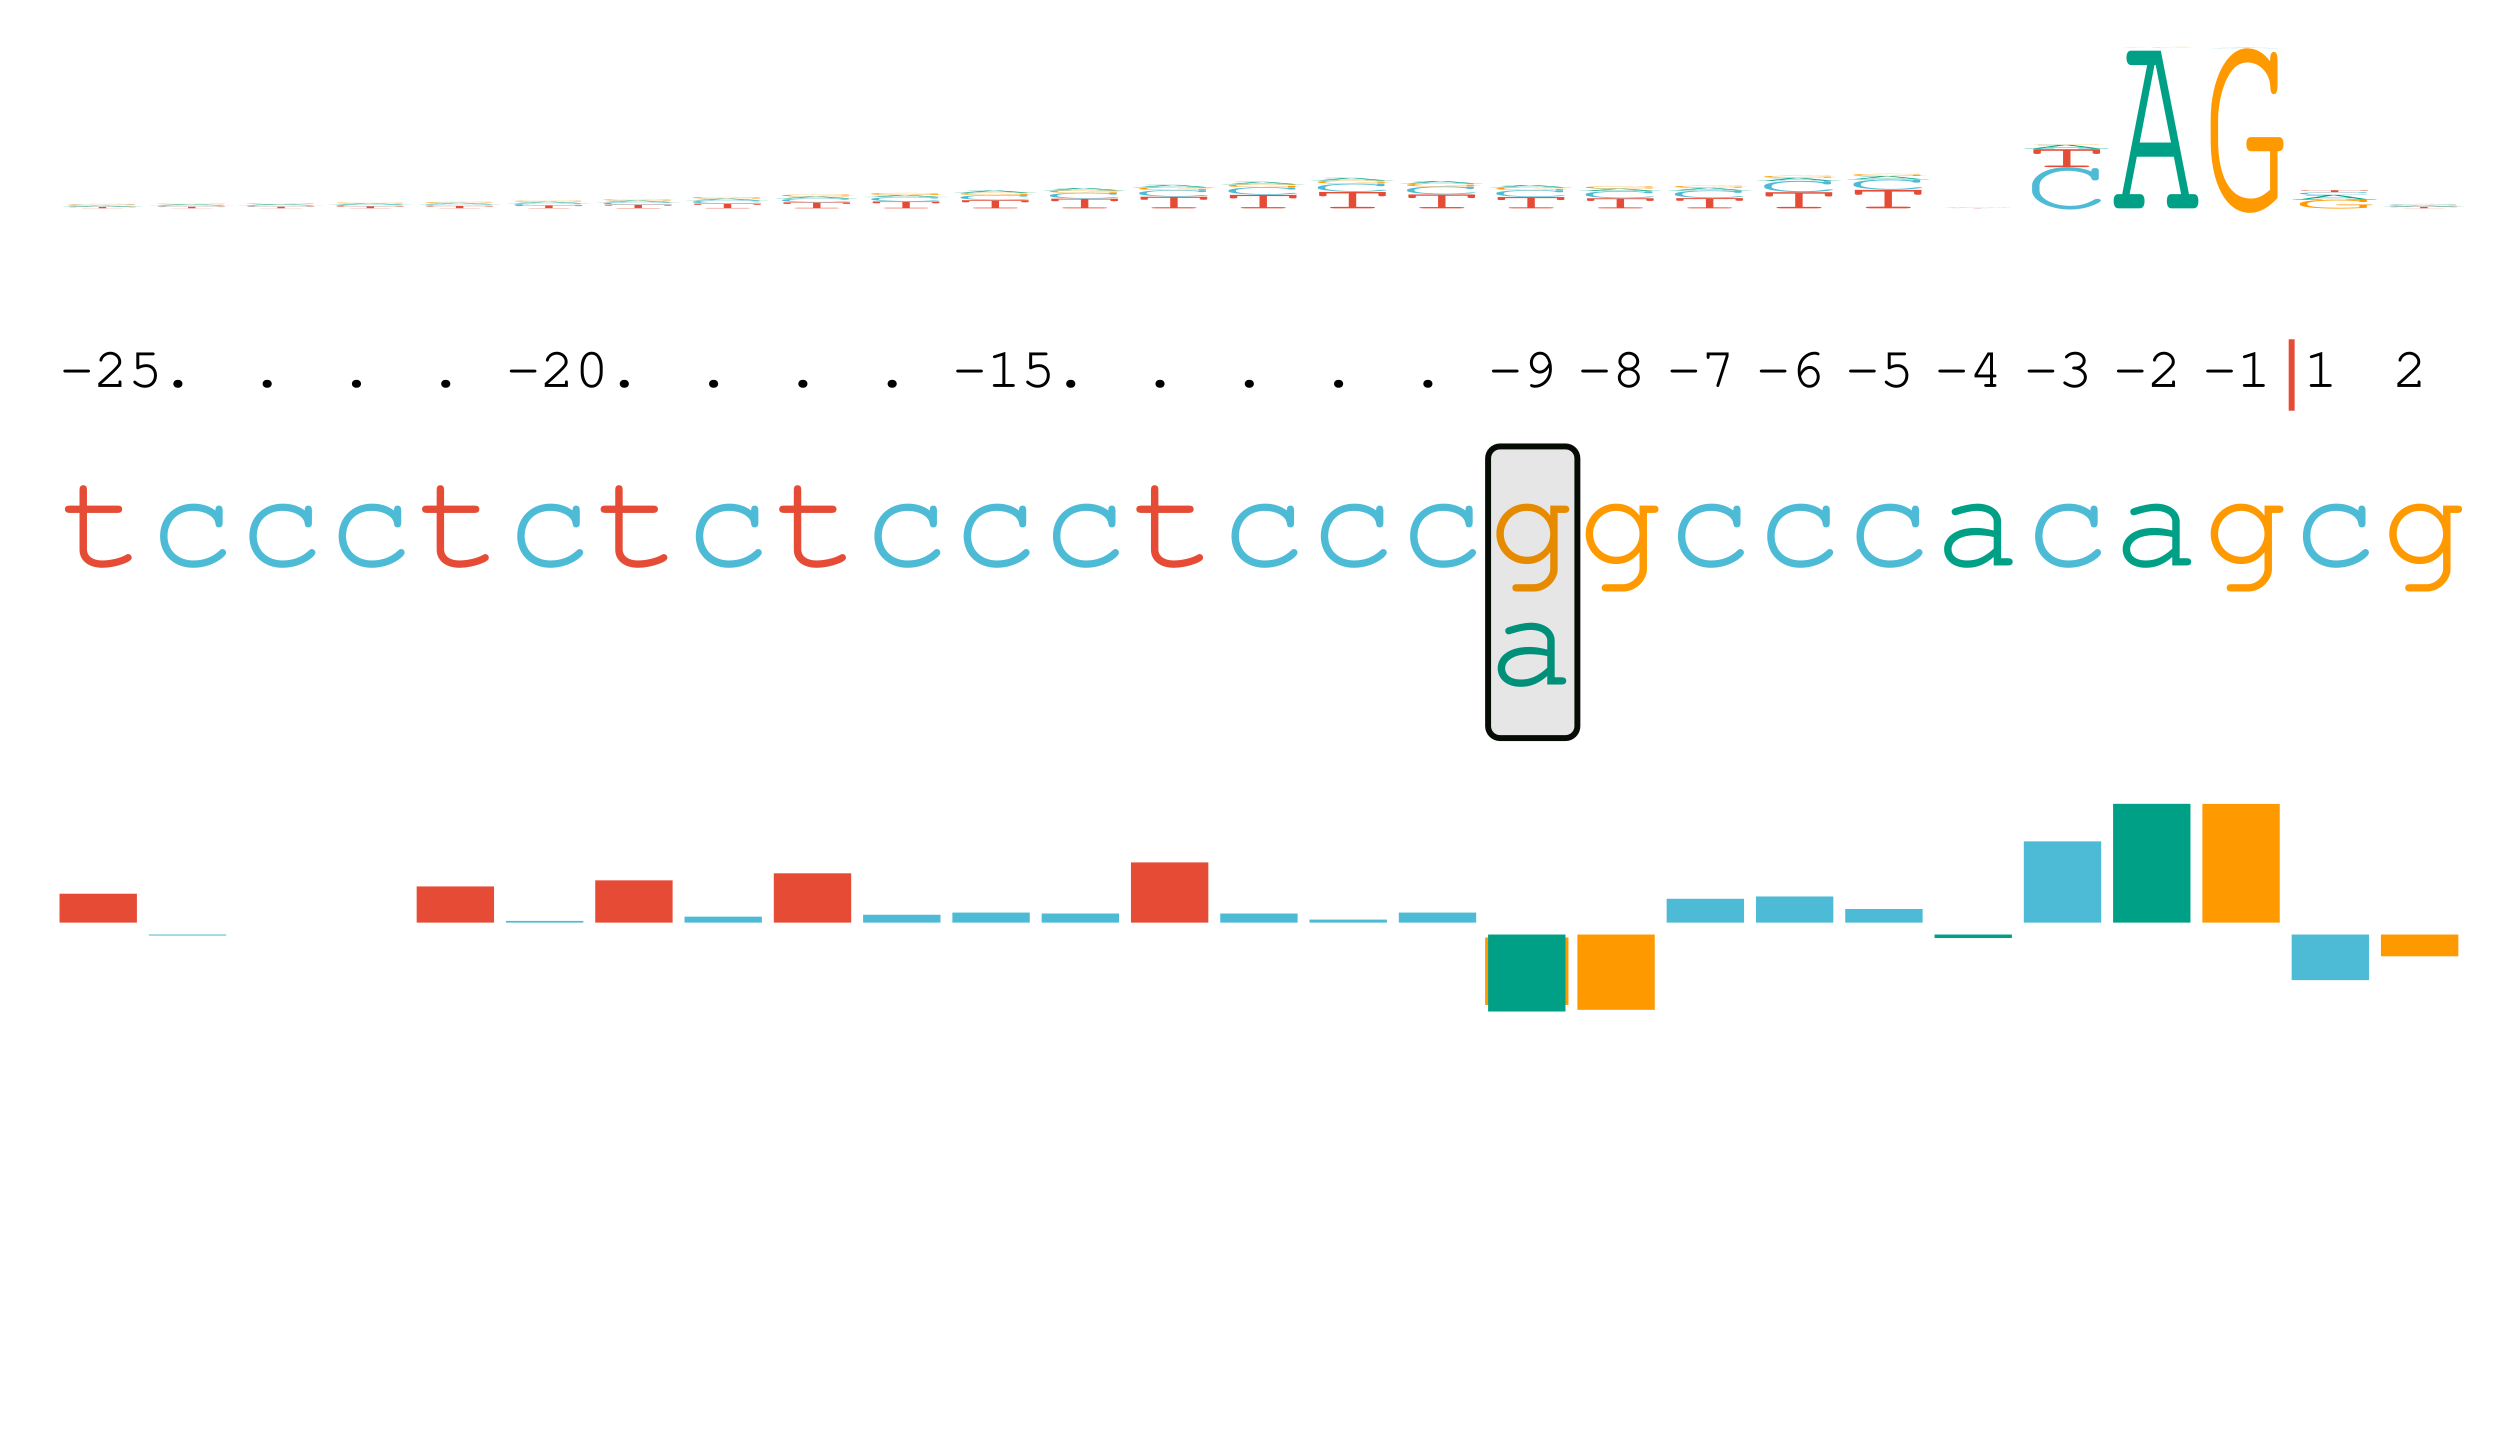
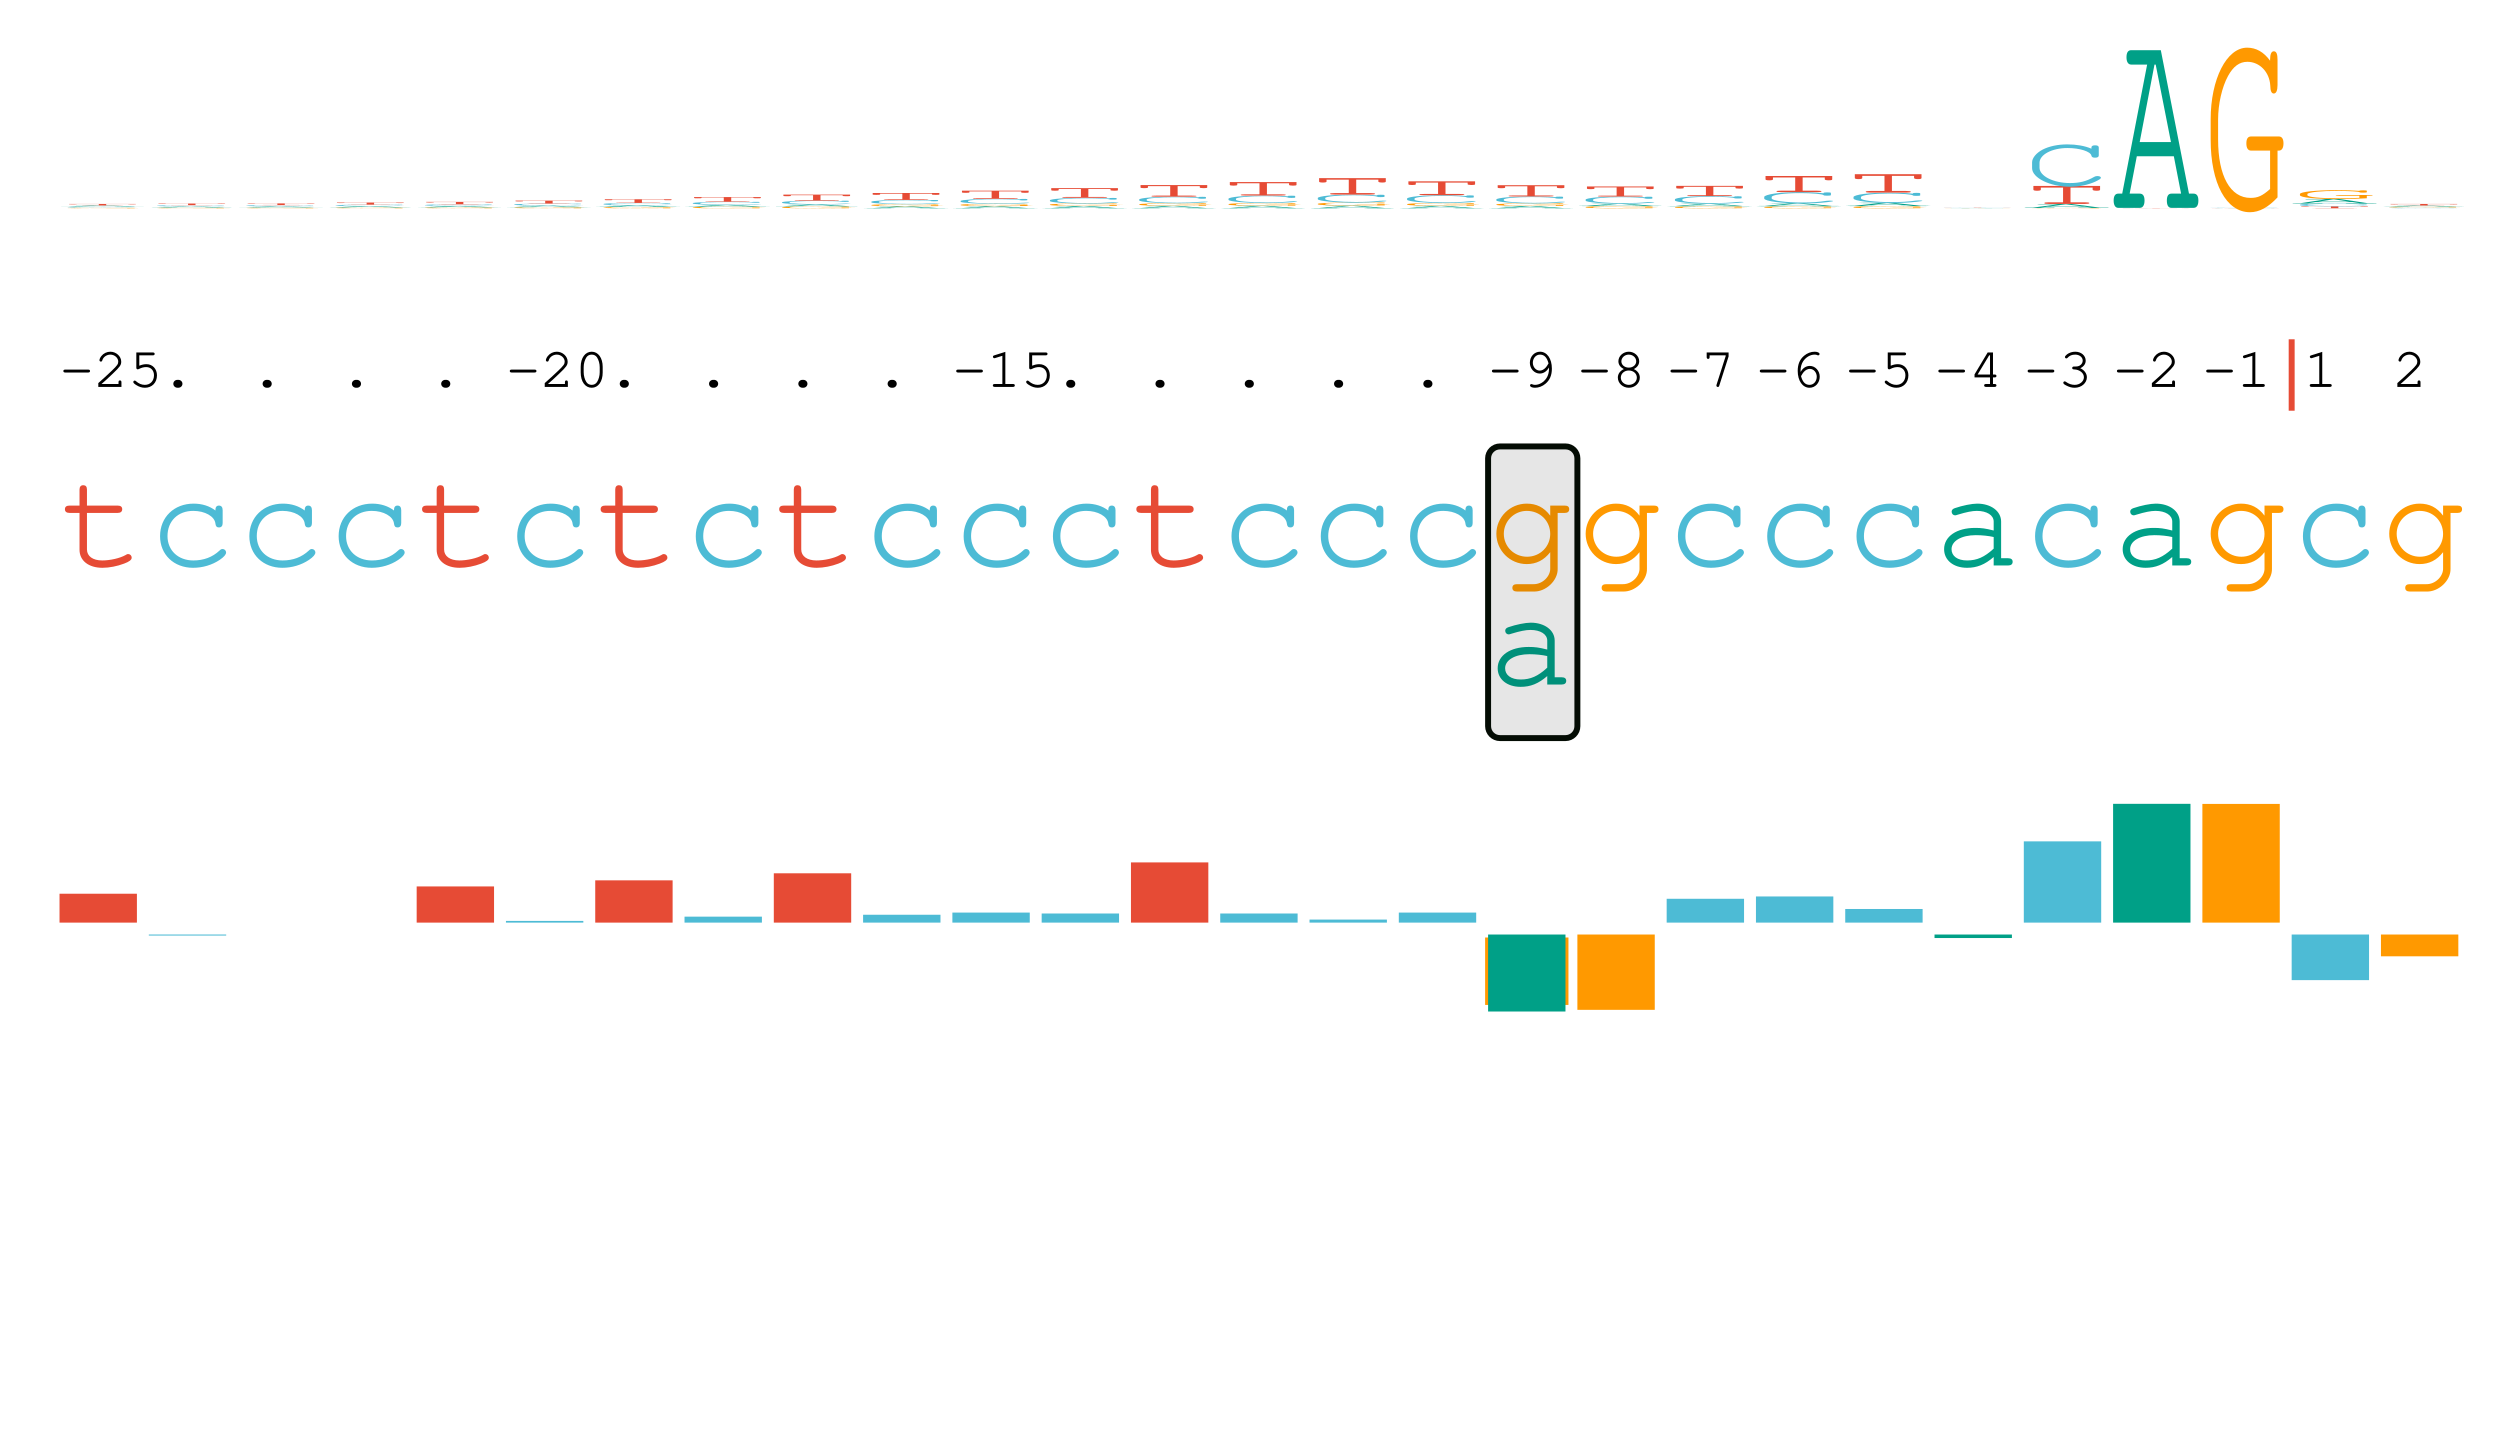
<svg xmlns="http://www.w3.org/2000/svg" width="420" height="240">
  <style>
-         text { font: 24px courier, monospace; }
-         text.t20 { font: 20px courier, monospace; }
-         text.t14 { font: 14px courier, monospace; }
-         text.t12 { font: 12px courier, monospace; }
-     </style>
+   text { font: 24px courier, monospace; }
+   text.t20 { font: 20px courier, monospace; }
+   text.t14 { font: 14px courier, monospace; }
+   text.t12 { font: 12px courier, monospace; }
+   </style>
  <g>
-     <g transform="translate(10,35) scale(1,0.018851)">
-       <text x="0" y="0" fill="#e64b35">T</text>
-     </g>
-     <g transform="translate(10,34.73999) scale(1,0.013357)">
-       <text x="0" y="0" fill="#00A087">A</text>
-     </g>
-     <g transform="translate(10,34.55575) scale(1,0.013034)">
-       <text x="0" y="0" fill="#4dbbd5">C</text>
-     </g>
-     <g transform="translate(10,34.37597) scale(1,0.008564)">
-       <text x="0" y="0" fill="#ff9900">G</text>
-     </g>
-     <g transform="translate(25,35) scale(1,0.020958)">
-       <text x="0" y="0" fill="#e64b35">T</text>
-     </g>
-     <g transform="translate(25,34.71092) scale(1,0.014582)">
-       <text x="0" y="0" fill="#4dbbd5">C</text>
-     </g>
-     <g transform="translate(25,34.50979) scale(1,0.014287)">
-       <text x="0" y="0" fill="#00A087">A</text>
-     </g>
-     <g transform="translate(25,34.31273) scale(1,0.009151)">
-       <text x="0" y="0" fill="#ff9900">G</text>
-     </g>
-     <g transform="translate(40,35) scale(1,0.021809)">
-       <text x="0" y="0" fill="#e64b35">T</text>
-     </g>
-     <g transform="translate(40,34.69918) scale(1,0.01523)">
-       <text x="0" y="0" fill="#4dbbd5">C</text>
-     </g>
-     <g transform="translate(40,34.48912) scale(1,0.014499)">
-       <text x="0" y="0" fill="#00A087">A</text>
-     </g>
-     <g transform="translate(40,34.28913) scale(1,0.009382)">
-       <text x="0" y="0" fill="#ff9900">G</text>
-     </g>
-     <g transform="translate(55,35) scale(1,0.026396)">
-       <text x="0" y="0" fill="#e64b35">T</text>
-     </g>
-     <g transform="translate(55,34.63592) scale(1,0.017787)">
-       <text x="0" y="0" fill="#4dbbd5">C</text>
-     </g>
-     <g transform="translate(55,34.39059) scale(1,0.016222)">
-       <text x="0" y="0" fill="#00A087">A</text>
-     </g>
-     <g transform="translate(55,34.16684) scale(1,0.010743)">
-       <text x="0" y="0" fill="#ff9900">G</text>
-     </g>
-     <g transform="translate(70,35) scale(1,0.030226)">
-       <text x="0" y="0" fill="#e64b35">T</text>
-     </g>
-     <g transform="translate(70,34.58309) scale(1,0.020071)">
-       <text x="0" y="0" fill="#4dbbd5">C</text>
-     </g>
-     <g transform="translate(70,34.30624) scale(1,0.017057)">
-       <text x="0" y="0" fill="#00A087">A</text>
-     </g>
-     <g transform="translate(70,34.07098) scale(1,0.011979)">
-       <text x="0" y="0" fill="#ff9900">G</text>
-     </g>
-     <g transform="translate(85,35) scale(1,0.037703)">
-       <text x="0" y="0" fill="#e64b35">T</text>
-     </g>
-     <g transform="translate(85,34.47996) scale(1,0.024217)">
-       <text x="0" y="0" fill="#4dbbd5">C</text>
-     </g>
-     <g transform="translate(85,34.14593) scale(1,0.019089)">
-       <text x="0" y="0" fill="#00A087">A</text>
-     </g>
-     <g transform="translate(85,33.88263) scale(1,0.014056)">
-       <text x="0" y="0" fill="#ff9900">G</text>
-     </g>
-     <g transform="translate(100,35) scale(1,0.045572)">
-       <text x="0" y="0" fill="#e64b35">T</text>
-     </g>
-     <g transform="translate(100,34.37142) scale(1,0.029304)">
-       <text x="0" y="0" fill="#4dbbd5">C</text>
-     </g>
-     <g transform="translate(100,33.96722) scale(1,0.020168)">
-       <text x="0" y="0" fill="#00A087">A</text>
-     </g>
-     <g transform="translate(100,33.68905) scale(1,0.016491)">
-       <text x="0" y="0" fill="#ff9900">G</text>
-     </g>
-     <g transform="translate(115,35) scale(1,0.059136)">
-       <text x="0" y="0" fill="#e64b35">T</text>
-     </g>
-     <g transform="translate(115,34.18433) scale(1,0.037203)">
-       <text x="0" y="0" fill="#4dbbd5">C</text>
-     </g>
-     <g transform="translate(115,33.67119) scale(1,0.022766)">
-       <text x="0" y="0" fill="#00A087">A</text>
-     </g>
-     <g transform="translate(115,33.35718) scale(1,0.019712)">
-       <text x="0" y="0" fill="#ff9900">G</text>
-     </g>
-     <g transform="translate(130,35) scale(1,0.074826)">
-       <text x="0" y="0" fill="#e64b35">T</text>
-     </g>
-     <g transform="translate(130,33.96792) scale(1,0.045671)">
-       <text x="0" y="0" fill="#4dbbd5">C</text>
-     </g>
-     <g transform="translate(130,33.33798) scale(1,0.024773)">
-       <text x="0" y="0" fill="#00A087">A</text>
-     </g>
-     <g transform="translate(130,32.99627) scale(1,0.023257)">
-       <text x="0" y="0" fill="#ff9900">G</text>
-     </g>
-     <g transform="translate(145,35) scale(1,0.085406)">
-       <text x="0" y="0" fill="#e64b35">T</text>
-     </g>
-     <g transform="translate(145,33.82198) scale(1,0.051545)">
-       <text x="0" y="0" fill="#4dbbd5">C</text>
-     </g>
-     <g transform="translate(145,33.11102) scale(1,0.025584)">
-       <text x="0" y="0" fill="#00A087">A</text>
-     </g>
-     <g transform="translate(145,32.75814) scale(1,0.025584)">
-       <text x="0" y="0" fill="#ff9900">G</text>
-     </g>
-     <g transform="translate(160,35) scale(1,0.101319)">
-       <text x="0" y="0" fill="#e64b35">T</text>
-     </g>
-     <g transform="translate(160,33.60249) scale(1,0.061096)">
-       <text x="0" y="0" fill="#4dbbd5">C</text>
-     </g>
-     <g transform="translate(160,32.75979) scale(1,0.02783)">
-       <text x="0" y="0" fill="#ff9900">G</text>
-     </g>
-     <g transform="translate(160,32.37593) scale(1,0.027178)">
-       <text x="0" y="0" fill="#00A087">A</text>
-     </g>
-     <g transform="translate(175,35) scale(1,0.120119)">
-       <text x="0" y="0" fill="#e64b35">T</text>
-     </g>
-     <g transform="translate(175,33.34319) scale(1,0.069137)">
-       <text x="0" y="0" fill="#4dbbd5">C</text>
-     </g>
-     <g transform="translate(175,32.38958) scale(1,0.03034)">
-       <text x="0" y="0" fill="#ff9900">G</text>
-     </g>
-     <g transform="translate(175,31.9711) scale(1,0.028848)">
-       <text x="0" y="0" fill="#00A087">A</text>
-     </g>
-     <g transform="translate(190,35) scale(1,0.144301)">
-       <text x="0" y="0" fill="#e64b35">T</text>
-     </g>
-     <g transform="translate(190,33.00964) scale(1,0.078449)">
-       <text x="0" y="0" fill="#4dbbd5">C</text>
-     </g>
-     <g transform="translate(190,31.92759) scale(1,0.033212)">
-       <text x="0" y="0" fill="#ff9900">G</text>
-     </g>
-     <g transform="translate(190,31.46949) scale(1,0.030349)">
-       <text x="0" y="0" fill="#00A087">A</text>
-     </g>
-     <g transform="translate(205,35) scale(1,0.167582)">
-       <text x="0" y="0" fill="#e64b35">T</text>
-     </g>
-     <g transform="translate(205,32.68853) scale(1,0.089938)">
-       <text x="0" y="0" fill="#4dbbd5">C</text>
-     </g>
-     <g transform="translate(205,31.44801) scale(1,0.034616)">
-       <text x="0" y="0" fill="#ff9900">G</text>
-     </g>
-     <g transform="translate(205,30.97055) scale(1,0.031381)">
-       <text x="0" y="0" fill="#00A087">A</text>
-     </g>
-     <g transform="translate(220,35) scale(1,0.204056)">
-       <text x="0" y="0" fill="#e64b35">T</text>
-     </g>
-     <g transform="translate(220,32.18543) scale(1,0.096267)">
-       <text x="0" y="0" fill="#4dbbd5">C</text>
-     </g>
-     <g transform="translate(220,30.85761) scale(1,0.037912)">
-       <text x="0" y="0" fill="#ff9900">G</text>
-     </g>
-     <g transform="translate(220,30.33469) scale(1,0.033452)">
-       <text x="0" y="0" fill="#00A087">A</text>
-     </g>
-     <g transform="translate(235,35) scale(1,0.172754)">
-       <text x="0" y="0" fill="#e64b35">T</text>
-     </g>
-     <g transform="translate(235,32.61718) scale(1,0.093534)">
-       <text x="0" y="0" fill="#4dbbd5">C</text>
-     </g>
-     <g transform="translate(235,31.32706) scale(1,0.035949)">
-       <text x="0" y="0" fill="#ff9900">G</text>
-     </g>
-     <g transform="translate(235,30.83122) scale(1,0.03029)">
-       <text x="0" y="0" fill="#00A087">A</text>
-     </g>
-     <g transform="translate(250,35) scale(1,0.13968)">
-       <text x="0" y="0" fill="#e64b35">T</text>
-     </g>
-     <g transform="translate(250,33.07338) scale(1,0.083068)">
-       <text x="0" y="0" fill="#4dbbd5">C</text>
-     </g>
-     <g transform="translate(250,31.92761) scale(1,0.032431)">
-       <text x="0" y="0" fill="#ff9900">G</text>
-     </g>
-     <g transform="translate(250,31.48029) scale(1,0.029017)">
-       <text x="0" y="0" fill="#00A087">A</text>
-     </g>
-     <g transform="translate(265,35) scale(1,0.125023)">
-       <text x="0" y="0" fill="#e64b35">T</text>
-     </g>
-     <g transform="translate(265,33.27554) scale(1,0.085769)">
-       <text x="0" y="0" fill="#4dbbd5">C</text>
-     </g>
-     <g transform="translate(265,32.09252) scale(1,0.029844)">
-       <text x="0" y="0" fill="#00A087">A</text>
-     </g>
-     <g transform="translate(265,31.68088) scale(1,0.027962)">
-       <text x="0" y="0" fill="#ff9900">G</text>
-     </g>
-     <g transform="translate(280,35) scale(1,0.126961)">
-       <text x="0" y="0" fill="#e64b35">T</text>
-     </g>
-     <g transform="translate(280,33.24882) scale(1,0.091081)">
-       <text x="0" y="0" fill="#4dbbd5">C</text>
-     </g>
-     <g transform="translate(280,31.99253) scale(1,0.032292)">
-       <text x="0" y="0" fill="#00A087">A</text>
-     </g>
-     <g transform="translate(280,31.54712) scale(1,0.025668)">
-       <text x="0" y="0" fill="#ff9900">G</text>
-     </g>
-     <g transform="translate(295,35) scale(1,0.200209)">
-       <text x="0" y="0" fill="#e64b35">T</text>
-     </g>
-     <g transform="translate(295,32.2385) scale(1,0.134664)">
-       <text x="0" y="0" fill="#4dbbd5">C</text>
-     </g>
-     <g transform="translate(295,30.38106) scale(1,0.036546)">
-       <text x="0" y="0" fill="#00A087">A</text>
-     </g>
-     <g transform="translate(295,29.87698) scale(1,0.026218)">
-       <text x="0" y="0" fill="#ff9900">G</text>
-     </g>
-     <g transform="translate(310,35) scale(1,0.22916)">
-       <text x="0" y="0" fill="#e64b35">T</text>
-     </g>
-     <g transform="translate(310,31.83917) scale(1,0.1232)">
-       <text x="0" y="0" fill="#4dbbd5">C</text>
-     </g>
-     <g transform="translate(310,30.13986) scale(1,0.040366)">
-       <text x="0" y="0" fill="#00A087">A</text>
-     </g>
-     <g transform="translate(310,29.58309) scale(1,0.027751)">
-       <text x="0" y="0" fill="#ff9900">G</text>
-     </g>
-     <g transform="translate(325,35) scale(1,0.002806)">
-       <text x="0" y="0" fill="#e64b35">T</text>
-     </g>
-     <g transform="translate(325,34.9613) scale(1,0.002716)">
-       <text x="0" y="0" fill="#4dbbd5">C</text>
-     </g>
-     <g transform="translate(325,34.92384) scale(1,0.002396)">
-       <text x="0" y="0" fill="#00A087">A</text>
-     </g>
-     <g transform="translate(325,34.89079) scale(1,0.002067)">
-       <text x="0" y="0" fill="#ff9900">G</text>
-     </g>
-     <g transform="translate(340,35) scale(1,0.501504)">
-       <text x="0" y="0" fill="#4dbbd5">C</text>
-     </g>
-     <g transform="translate(340,28.0827) scale(1,0.223496)">
-       <text x="0" y="0" fill="#e64b35">T</text>
-     </g>
-     <g transform="translate(340,25) scale(1,0.04906)">
-       <text x="0" y="0" fill="#00A087">A</text>
-     </g>
-     <g transform="translate(340,24.3233) scale(1,0.004672)">
-       <text x="0" y="0" fill="#ff9900">G</text>
-     </g>
-     <g transform="translate(355,35) scale(1,1.959884)">
-       <text x="0" y="0" fill="#00A087">A</text>
-     </g>
-     <g transform="translate(355,7.967121) scale(1,0.001966)">
-       <text x="0" y="0" fill="#4dbbd5">C</text>
-     </g>
-     <g transform="translate(355,7.940007) scale(1,0.001966)">
-       <text x="0" y="0" fill="#e64b35">T</text>
-     </g>
-     <g transform="translate(355,7.912893) scale(1,0.001966)">
-       <text x="0" y="0" fill="#ff9900">G</text>
-     </g>
-     <g transform="translate(370,35) scale(1,1.948552)">
-       <text x="0" y="0" fill="#ff9900">G</text>
-     </g>
-     <g transform="translate(370,8.123419) scale(1,0.003913)">
-       <text x="0" y="0" fill="#4dbbd5">C</text>
-     </g>
-     <g transform="translate(370,8.06945) scale(1,0.001956)">
-       <text x="0" y="0" fill="#00A087">A</text>
-     </g>
-     <g transform="translate(370,8.042465) scale(1,0.001956)">
-       <text x="0" y="0" fill="#e64b35">T</text>
-     </g>
-     <g transform="translate(385,35) scale(1,0.105836)">
-       <text x="0" y="0" fill="#ff9900">G</text>
-     </g>
-     <g transform="translate(385,33.54019) scale(1,0.057789)">
-       <text x="0" y="0" fill="#00A087">A</text>
-     </g>
-     <g transform="translate(385,32.7431) scale(1,0.032548)">
-       <text x="0" y="0" fill="#4dbbd5">C</text>
-     </g>
-     <g transform="translate(385,32.29416) scale(1,0.025241)">
-       <text x="0" y="0" fill="#e64b35">T</text>
-     </g>
-     <g transform="translate(400,35) scale(1,0.019553)">
-       <text x="0" y="0" fill="#e64b35">T</text>
-     </g>
-     <g transform="translate(400,34.73031) scale(1,0.013446)">
-       <text x="0" y="0" fill="#00A087">A</text>
-     </g>
-     <g transform="translate(400,34.54485) scale(1,0.010392)">
-       <text x="0" y="0" fill="#ff9900">G</text>
-     </g>
-     <g transform="translate(400,34.4015) scale(1,0.010232)">
-       <text x="0" y="0" fill="#4dbbd5">C</text>
+     <g transform="translate(10,35) scale(1,0.008564)">
+       <text x="0" y="0" fill="#ff9900">G</text>
+     </g>
+     <g transform="translate(10,34.88188) scale(1,0.013034)">
+       <text x="0" y="0" fill="#4dbbd5">C</text>
+     </g>
+     <g transform="translate(10,34.7021) scale(1,0.013357)">
+       <text x="0" y="0" fill="#00A087">A</text>
+     </g>
+     <g transform="translate(10,34.51787) scale(1,0.018851)">
+       <text x="0" y="0" fill="#e64b35">T</text>
+     </g>
+     <g transform="translate(25,35) scale(1,0.009151)">
+       <text x="0" y="0" fill="#ff9900">G</text>
+     </g>
+     <g transform="translate(25,34.87378) scale(1,0.014287)">
+       <text x="0" y="0" fill="#00A087">A</text>
+     </g>
+     <g transform="translate(25,34.67672) scale(1,0.014582)">
+       <text x="0" y="0" fill="#4dbbd5">C</text>
+     </g>
+     <g transform="translate(25,34.47559) scale(1,0.020958)">
+       <text x="0" y="0" fill="#e64b35">T</text>
+     </g>
+     <g transform="translate(40,35) scale(1,0.009382)">
+       <text x="0" y="0" fill="#ff9900">G</text>
+     </g>
+     <g transform="translate(40,34.8706) scale(1,0.014499)">
+       <text x="0" y="0" fill="#00A087">A</text>
+     </g>
+     <g transform="translate(40,34.67061) scale(1,0.01523)">
+       <text x="0" y="0" fill="#4dbbd5">C</text>
+     </g>
+     <g transform="translate(40,34.46055) scale(1,0.021809)">
+       <text x="0" y="0" fill="#e64b35">T</text>
+     </g>
+     <g transform="translate(55,35) scale(1,0.010743)">
+       <text x="0" y="0" fill="#ff9900">G</text>
+     </g>
+     <g transform="translate(55,34.85182) scale(1,0.016222)">
+       <text x="0" y="0" fill="#00A087">A</text>
+     </g>
+     <g transform="translate(55,34.62807) scale(1,0.017787)">
+       <text x="0" y="0" fill="#4dbbd5">C</text>
+     </g>
+     <g transform="translate(55,34.38274) scale(1,0.026396)">
+       <text x="0" y="0" fill="#e64b35">T</text>
+     </g>
+     <g transform="translate(70,35) scale(1,0.011979)">
+       <text x="0" y="0" fill="#ff9900">G</text>
+     </g>
+     <g transform="translate(70,34.83477) scale(1,0.017057)">
+       <text x="0" y="0" fill="#00A087">A</text>
+     </g>
+     <g transform="translate(70,34.5995) scale(1,0.020071)">
+       <text x="0" y="0" fill="#4dbbd5">C</text>
+     </g>
+     <g transform="translate(70,34.32266) scale(1,0.030226)">
+       <text x="0" y="0" fill="#e64b35">T</text>
+     </g>
+     <g transform="translate(85,35) scale(1,0.014056)">
+       <text x="0" y="0" fill="#ff9900">G</text>
+     </g>
+     <g transform="translate(85,34.80613) scale(1,0.019089)">
+       <text x="0" y="0" fill="#00A087">A</text>
+     </g>
+     <g transform="translate(85,34.54284) scale(1,0.024217)">
+       <text x="0" y="0" fill="#4dbbd5">C</text>
+     </g>
+     <g transform="translate(85,34.2088) scale(1,0.037703)">
+       <text x="0" y="0" fill="#e64b35">T</text>
+     </g>
+     <g transform="translate(100,35) scale(1,0.016491)">
+       <text x="0" y="0" fill="#ff9900">G</text>
+     </g>
+     <g transform="translate(100,34.77254) scale(1,0.020168)">
+       <text x="0" y="0" fill="#00A087">A</text>
+     </g>
+     <g transform="translate(100,34.49437) scale(1,0.029304)">
+       <text x="0" y="0" fill="#4dbbd5">C</text>
+     </g>
+     <g transform="translate(100,34.09017) scale(1,0.045572)">
+       <text x="0" y="0" fill="#e64b35">T</text>
+     </g>
+     <g transform="translate(115,35) scale(1,0.019712)">
+       <text x="0" y="0" fill="#ff9900">G</text>
+     </g>
+     <g transform="translate(115,34.72811) scale(1,0.022766)">
+       <text x="0" y="0" fill="#00A087">A</text>
+     </g>
+     <g transform="translate(115,34.4141) scale(1,0.037203)">
+       <text x="0" y="0" fill="#4dbbd5">C</text>
+     </g>
+     <g transform="translate(115,33.90096) scale(1,0.059136)">
+       <text x="0" y="0" fill="#e64b35">T</text>
+     </g>
+     <g transform="translate(130,35) scale(1,0.023257)">
+       <text x="0" y="0" fill="#ff9900">G</text>
+     </g>
+     <g transform="translate(130,34.67922) scale(1,0.024773)">
+       <text x="0" y="0" fill="#00A087">A</text>
+     </g>
+     <g transform="translate(130,34.33752) scale(1,0.045671)">
+       <text x="0" y="0" fill="#4dbbd5">C</text>
+     </g>
+     <g transform="translate(130,33.70757) scale(1,0.074826)">
+       <text x="0" y="0" fill="#e64b35">T</text>
+     </g>
+     <g transform="translate(145,35) scale(1,0.025584)">
+       <text x="0" y="0" fill="#00A087">A</text>
+     </g>
+     <g transform="translate(145,34.64711) scale(1,0.025584)">
+       <text x="0" y="0" fill="#ff9900">G</text>
+     </g>
+     <g transform="translate(145,34.29423) scale(1,0.051545)">
+       <text x="0" y="0" fill="#4dbbd5">C</text>
+     </g>
+     <g transform="translate(145,33.58327) scale(1,0.085406)">
+       <text x="0" y="0" fill="#e64b35">T</text>
+     </g>
+     <g transform="translate(160,35) scale(1,0.027178)">
+       <text x="0" y="0" fill="#00A087">A</text>
+     </g>
+     <g transform="translate(160,34.62513) scale(1,0.02783)">
+       <text x="0" y="0" fill="#ff9900">G</text>
+     </g>
+     <g transform="translate(160,34.24127) scale(1,0.061096)">
+       <text x="0" y="0" fill="#4dbbd5">C</text>
+     </g>
+     <g transform="translate(160,33.39856) scale(1,0.101319)">
+       <text x="0" y="0" fill="#e64b35">T</text>
+     </g>
+     <g transform="translate(175,35) scale(1,0.028848)">
+       <text x="0" y="0" fill="#00A087">A</text>
+     </g>
+     <g transform="translate(175,34.60209) scale(1,0.03034)">
+       <text x="0" y="0" fill="#ff9900">G</text>
+     </g>
+     <g transform="translate(175,34.1836) scale(1,0.069137)">
+       <text x="0" y="0" fill="#4dbbd5">C</text>
+     </g>
+     <g transform="translate(175,33.23) scale(1,0.120119)">
+       <text x="0" y="0" fill="#e64b35">T</text>
+     </g>
+     <g transform="translate(190,35) scale(1,0.030349)">
+       <text x="0" y="0" fill="#00A087">A</text>
+     </g>
+     <g transform="translate(190,34.58139) scale(1,0.033212)">
+       <text x="0" y="0" fill="#ff9900">G</text>
+     </g>
+     <g transform="translate(190,34.1233) scale(1,0.078449)">
+       <text x="0" y="0" fill="#4dbbd5">C</text>
+     </g>
+     <g transform="translate(190,33.04124) scale(1,0.144301)">
+       <text x="0" y="0" fill="#e64b35">T</text>
+     </g>
+     <g transform="translate(205,35) scale(1,0.031381)">
+       <text x="0" y="0" fill="#00A087">A</text>
+     </g>
+     <g transform="translate(205,34.56716) scale(1,0.034616)">
+       <text x="0" y="0" fill="#ff9900">G</text>
+     </g>
+     <g transform="translate(205,34.08969) scale(1,0.089938)">
+       <text x="0" y="0" fill="#4dbbd5">C</text>
+     </g>
+     <g transform="translate(205,32.84917) scale(1,0.167582)">
+       <text x="0" y="0" fill="#e64b35">T</text>
+     </g>
+     <g transform="translate(220,35) scale(1,0.033452)">
+       <text x="0" y="0" fill="#00A087">A</text>
+     </g>
+     <g transform="translate(220,34.5386) scale(1,0.037912)">
+       <text x="0" y="0" fill="#ff9900">G</text>
+     </g>
+     <g transform="translate(220,34.01567) scale(1,0.096267)">
+       <text x="0" y="0" fill="#4dbbd5">C</text>
+     </g>
+     <g transform="translate(220,32.68785) scale(1,0.204056)">
+       <text x="0" y="0" fill="#e64b35">T</text>
+     </g>
+     <g transform="translate(235,35) scale(1,0.03029)">
+       <text x="0" y="0" fill="#00A087">A</text>
+     </g>
+     <g transform="translate(235,34.5822) scale(1,0.035949)">
+       <text x="0" y="0" fill="#ff9900">G</text>
+     </g>
+     <g transform="translate(235,34.08636) scale(1,0.093534)">
+       <text x="0" y="0" fill="#4dbbd5">C</text>
+     </g>
+     <g transform="translate(235,32.79624) scale(1,0.172754)">
+       <text x="0" y="0" fill="#e64b35">T</text>
+     </g>
+     <g transform="translate(250,35) scale(1,0.029017)">
+       <text x="0" y="0" fill="#00A087">A</text>
+     </g>
+     <g transform="translate(250,34.59976) scale(1,0.032431)">
+       <text x="0" y="0" fill="#ff9900">G</text>
+     </g>
+     <g transform="translate(250,34.15244) scale(1,0.083068)">
+       <text x="0" y="0" fill="#4dbbd5">C</text>
+     </g>
+     <g transform="translate(250,33.00667) scale(1,0.13968)">
+       <text x="0" y="0" fill="#e64b35">T</text>
+     </g>
+     <g transform="translate(265,35) scale(1,0.027962)">
+       <text x="0" y="0" fill="#ff9900">G</text>
+     </g>
+     <g transform="translate(265,34.61431) scale(1,0.029844)">
+       <text x="0" y="0" fill="#00A087">A</text>
+     </g>
+     <g transform="translate(265,34.20267) scale(1,0.085769)">
+       <text x="0" y="0" fill="#4dbbd5">C</text>
+     </g>
+     <g transform="translate(265,33.01965) scale(1,0.125023)">
+       <text x="0" y="0" fill="#e64b35">T</text>
+     </g>
+     <g transform="translate(280,35) scale(1,0.025668)">
+       <text x="0" y="0" fill="#ff9900">G</text>
+     </g>
+     <g transform="translate(280,34.64596) scale(1,0.032292)">
+       <text x="0" y="0" fill="#00A087">A</text>
+     </g>
+     <g transform="translate(280,34.20055) scale(1,0.091081)">
+       <text x="0" y="0" fill="#4dbbd5">C</text>
+     </g>
+     <g transform="translate(280,32.94426) scale(1,0.126961)">
+       <text x="0" y="0" fill="#e64b35">T</text>
+     </g>
+     <g transform="translate(295,35) scale(1,0.026218)">
+       <text x="0" y="0" fill="#ff9900">G</text>
+     </g>
+     <g transform="translate(295,34.63838) scale(1,0.036546)">
+       <text x="0" y="0" fill="#00A087">A</text>
+     </g>
+     <g transform="translate(295,34.13429) scale(1,0.134664)">
+       <text x="0" y="0" fill="#4dbbd5">C</text>
+     </g>
+     <g transform="translate(295,32.27685) scale(1,0.200209)">
+       <text x="0" y="0" fill="#e64b35">T</text>
+     </g>
+     <g transform="translate(310,35) scale(1,0.027751)">
+       <text x="0" y="0" fill="#ff9900">G</text>
+     </g>
+     <g transform="translate(310,34.61722) scale(1,0.040366)">
+       <text x="0" y="0" fill="#00A087">A</text>
+     </g>
+     <g transform="translate(310,34.06045) scale(1,0.1232)">
+       <text x="0" y="0" fill="#4dbbd5">C</text>
+     </g>
+     <g transform="translate(310,32.36114) scale(1,0.22916)">
+       <text x="0" y="0" fill="#e64b35">T</text>
+     </g>
+     <g transform="translate(325,35) scale(1,0.002067)">
+       <text x="0" y="0" fill="#ff9900">G</text>
+     </g>
+     <g transform="translate(325,34.97149) scale(1,0.002396)">
+       <text x="0" y="0" fill="#00A087">A</text>
+     </g>
+     <g transform="translate(325,34.93844) scale(1,0.002716)">
+       <text x="0" y="0" fill="#4dbbd5">C</text>
+     </g>
+     <g transform="translate(325,34.90098) scale(1,0.002806)">
+       <text x="0" y="0" fill="#e64b35">T</text>
+     </g>
+     <g transform="translate(340,35) scale(1,0.004672)">
+       <text x="0" y="0" fill="#ff9900">G</text>
+     </g>
+     <g transform="translate(340,34.93555) scale(1,0.04906)">
+       <text x="0" y="0" fill="#00A087">A</text>
+     </g>
+     <g transform="translate(340,34.25886) scale(1,0.223496)">
+       <text x="0" y="0" fill="#e64b35">T</text>
+     </g>
+     <g transform="translate(340,31.17615) scale(1,0.501504)">
+       <text x="0" y="0" fill="#4dbbd5">C</text>
+     </g>
+     <g transform="translate(355,35) scale(1,0.001966)">
+       <text x="0" y="0" fill="#4dbbd5">C</text>
+     </g>
+     <g transform="translate(355,34.97289) scale(1,0.001966)">
+       <text x="0" y="0" fill="#e64b35">T</text>
+     </g>
+     <g transform="translate(355,34.94577) scale(1,0.001966)">
+       <text x="0" y="0" fill="#ff9900">G</text>
+     </g>
+     <g transform="translate(355,34.91866) scale(1,1.959884)">
+       <text x="0" y="0" fill="#00A087">A</text>
+     </g>
+     <g transform="translate(370,35) scale(1,0.001956)">
+       <text x="0" y="0" fill="#00A087">A</text>
+     </g>
+     <g transform="translate(370,34.97301) scale(1,0.001956)">
+       <text x="0" y="0" fill="#e64b35">T</text>
+     </g>
+     <g transform="translate(370,34.94603) scale(1,0.003913)">
+       <text x="0" y="0" fill="#4dbbd5">C</text>
+     </g>
+     <g transform="translate(370,34.89206) scale(1,1.948552)">
+       <text x="0" y="0" fill="#ff9900">G</text>
+     </g>
+     <g transform="translate(385,35) scale(1,0.025241)">
+       <text x="0" y="0" fill="#e64b35">T</text>
+     </g>
+     <g transform="translate(385,34.65184) scale(1,0.032548)">
+       <text x="0" y="0" fill="#4dbbd5">C</text>
+     </g>
+     <g transform="translate(385,34.20291) scale(1,0.057789)">
+       <text x="0" y="0" fill="#00A087">A</text>
+     </g>
+     <g transform="translate(385,33.40581) scale(1,0.105836)">
+       <text x="0" y="0" fill="#ff9900">G</text>
+     </g>
+     <g transform="translate(400,35) scale(1,0.010232)">
+       <text x="0" y="0" fill="#4dbbd5">C</text>
+     </g>
+     <g transform="translate(400,34.85887) scale(1,0.010392)">
+       <text x="0" y="0" fill="#ff9900">G</text>
+     </g>
+     <g transform="translate(400,34.71553) scale(1,0.013446)">
+       <text x="0" y="0" fill="#00A087">A</text>
+     </g>
+     <g transform="translate(400,34.53007) scale(1,0.019553)">
+       <text x="0" y="0" fill="#e64b35">T</text>
    </g>
    <g transform="translate(10,65) scale(0.4,0.4)">
      <text x="0" y="0" fill="black">-25</text>
    </g>
    <g transform="translate(27,65) scale(0.4,0.4)">
      <text x="0" y="0" fill="black">.</text>
    </g>
    <g transform="translate(42,65) scale(0.4,0.4)">
      <text x="0" y="0" fill="black">.</text>
    </g>
    <g transform="translate(57,65) scale(0.4,0.4)">
      <text x="0" y="0" fill="black">.</text>
    </g>
    <g transform="translate(72,65) scale(0.4,0.4)">
      <text x="0" y="0" fill="black">.</text>
    </g>
    <g transform="translate(85,65) scale(0.4,0.4)">
      <text x="0" y="0" fill="black">-20</text>
    </g>
    <g transform="translate(102,65) scale(0.4,0.4)">
      <text x="0" y="0" fill="black">.</text>
    </g>
    <g transform="translate(117,65) scale(0.4,0.4)">
      <text x="0" y="0" fill="black">.</text>
    </g>
    <g transform="translate(132,65) scale(0.4,0.4)">
      <text x="0" y="0" fill="black">.</text>
    </g>
    <g transform="translate(147,65) scale(0.4,0.4)">
      <text x="0" y="0" fill="black">.</text>
    </g>
    <g transform="translate(160,65) scale(0.4,0.4)">
      <text x="0" y="0" fill="black">-15</text>
    </g>
    <g transform="translate(177,65) scale(0.4,0.4)">
      <text x="0" y="0" fill="black">.</text>
    </g>
    <g transform="translate(192,65) scale(0.4,0.4)">
      <text x="0" y="0" fill="black">.</text>
    </g>
    <g transform="translate(207,65) scale(0.4,0.4)">
      <text x="0" y="0" fill="black">.</text>
    </g>
    <g transform="translate(222,65) scale(0.4,0.4)">
      <text x="0" y="0" fill="black">.</text>
    </g>
    <g transform="translate(237,65) scale(0.4,0.4)">
      <text x="0" y="0" fill="black">.</text>
    </g>
    <g transform="translate(250,65) scale(0.4,0.4)">
      <text x="0" y="0" fill="black">-9</text>
    </g>
    <g transform="translate(265,65) scale(0.4,0.4)">
      <text x="0" y="0" fill="black">-8</text>
    </g>
    <g transform="translate(280,65) scale(0.4,0.4)">
      <text x="0" y="0" fill="black">-7</text>
    </g>
    <g transform="translate(295,65) scale(0.4,0.4)">
      <text x="0" y="0" fill="black">-6</text>
    </g>
    <g transform="translate(310,65) scale(0.4,0.4)">
      <text x="0" y="0" fill="black">-5</text>
    </g>
    <g transform="translate(325,65) scale(0.4,0.4)">
      <text x="0" y="0" fill="black">-4</text>
    </g>
    <g transform="translate(340,65) scale(0.4,0.4)">
      <text x="0" y="0" fill="black">-3</text>
    </g>
    <g transform="translate(355,65) scale(0.4,0.4)">
      <text x="0" y="0" fill="black">-2</text>
    </g>
    <g transform="translate(370,65) scale(0.4,0.4)">
      <text x="0" y="0" fill="black">-1</text>
    </g>
    <g transform="translate(387,65) scale(0.4,0.4)">
      <text x="0" y="0" fill="black">1</text>
    </g>
    <g transform="translate(402,65) scale(0.4,0.4)">
      <text x="0" y="0" fill="black">2</text>
    </g>
    <line x1="385" y1="57" x2="385" y2="69" stroke="#e64b35" />
    <text x="10" y="95" fill="#e64b35">t</text>
    <text x="25" y="95" fill="#4dbbd5">c</text>
    <text x="40" y="95" fill="#4dbbd5">c</text>
    <text x="55" y="95" fill="#4dbbd5">c</text>
    <text x="70" y="95" fill="#e64b35">t</text>
    <text x="85" y="95" fill="#4dbbd5">c</text>
    <text x="100" y="95" fill="#e64b35">t</text>
    <text x="115" y="95" fill="#4dbbd5">c</text>
    <text x="130" y="95" fill="#e64b35">t</text>
    <text x="145" y="95" fill="#4dbbd5">c</text>
    <text x="160" y="95" fill="#4dbbd5">c</text>
    <text x="175" y="95" fill="#4dbbd5">c</text>
    <text x="190" y="95" fill="#e64b35">t</text>
    <text x="205" y="95" fill="#4dbbd5">c</text>
    <text x="220" y="95" fill="#4dbbd5">c</text>
    <text x="235" y="95" fill="#4dbbd5">c</text>
    <text x="250" y="95" fill="#ff9900">g</text>
    <text x="265" y="95" fill="#ff9900">g</text>
    <text x="280" y="95" fill="#4dbbd5">c</text>
    <text x="295" y="95" fill="#4dbbd5">c</text>
    <text x="310" y="95" fill="#4dbbd5">c</text>
    <text x="325" y="95" fill="#00A087">a</text>
    <text x="340" y="95" fill="#4dbbd5">c</text>
    <text x="355" y="95" fill="#00A087">a</text>
    <text x="370" y="95" fill="#ff9900">g</text>
    <text x="385" y="95" fill="#4dbbd5">c</text>
    <text x="400" y="95" fill="#ff9900">g</text>
    <text x="250" y="115" fill="#00A087">a</text>
    <rect x="250" y="75" width="15" height="49" rx="2" fill-opacity="0.1" style="stroke-width:1; stroke:rgb(4, 12, 4);" />
    <rect x="10" y="150.146" width="13" height="4.854" style="fill:#e64b35" />
    <rect x="25" y="157" width="13" height="0.174" style="fill:#4dbbd5" />
    <rect x="40" y="157" width="13" height="-0" style="fill:#4dbbd5" />
    <rect x="55" y="157" width="13" height="-0" style="fill:#4dbbd5" />
    <rect x="70" y="148.921" width="13" height="6.079" style="fill:#e64b35" />
    <rect x="85" y="154.714" width="13" height="0.286" style="fill:#4dbbd5" />
    <rect x="100" y="147.898" width="13" height="7.102" style="fill:#e64b35" />
    <rect x="115" y="153.997" width="13" height="1.003" style="fill:#4dbbd5" />
    <rect x="130" y="146.714" width="13" height="8.286" style="fill:#e64b35" />
    <rect x="145" y="153.678" width="13" height="1.322" style="fill:#4dbbd5" />
    <rect x="160" y="153.314" width="13" height="1.686" style="fill:#4dbbd5" />
    <rect x="175" y="153.468" width="13" height="1.532" style="fill:#4dbbd5" />
    <rect x="190" y="144.885" width="13" height="10.115" style="fill:#e64b35" />
    <rect x="205" y="153.468" width="13" height="1.532" style="fill:#4dbbd5" />
    <rect x="220" y="154.49" width="13" height="0.51" style="fill:#4dbbd5" />
    <rect x="235" y="153.314" width="13" height="1.686" style="fill:#4dbbd5" />
    <rect x="250" y="158" width="13" height="10.329" style="stroke:#ff9900;stroke-width:1;fill:#ff9900;fill-opacity:0.15" />
    <rect x="250" y="157" width="13" height="12.934" style="fill:#00A087" />
    <rect x="265" y="157" width="13" height="12.653" style="fill:#ff9900" />
    <rect x="280" y="150.995" width="13" height="4.005" style="fill:#4dbbd5" />
    <rect x="295" y="150.606" width="13" height="4.394" style="fill:#4dbbd5" />
    <rect x="310" y="152.71" width="13" height="2.29" style="fill:#4dbbd5" />
    <rect x="325" y="157" width="13" height="0.589" style="fill:#00A087" />
    <rect x="340" y="141.349" width="13" height="13.651" style="fill:#4dbbd5" />
    <rect x="355" y="135.043" width="13" height="19.957" style="fill:#00A087" />
    <rect x="370" y="135.058" width="13" height="19.942" style="fill:#ff9900" />
    <rect x="385" y="157" width="13" height="7.661" style="fill:#4dbbd5" />
    <rect x="400" y="157" width="13" height="3.659" style="fill:#ff9900" />
  </g>
</svg>
